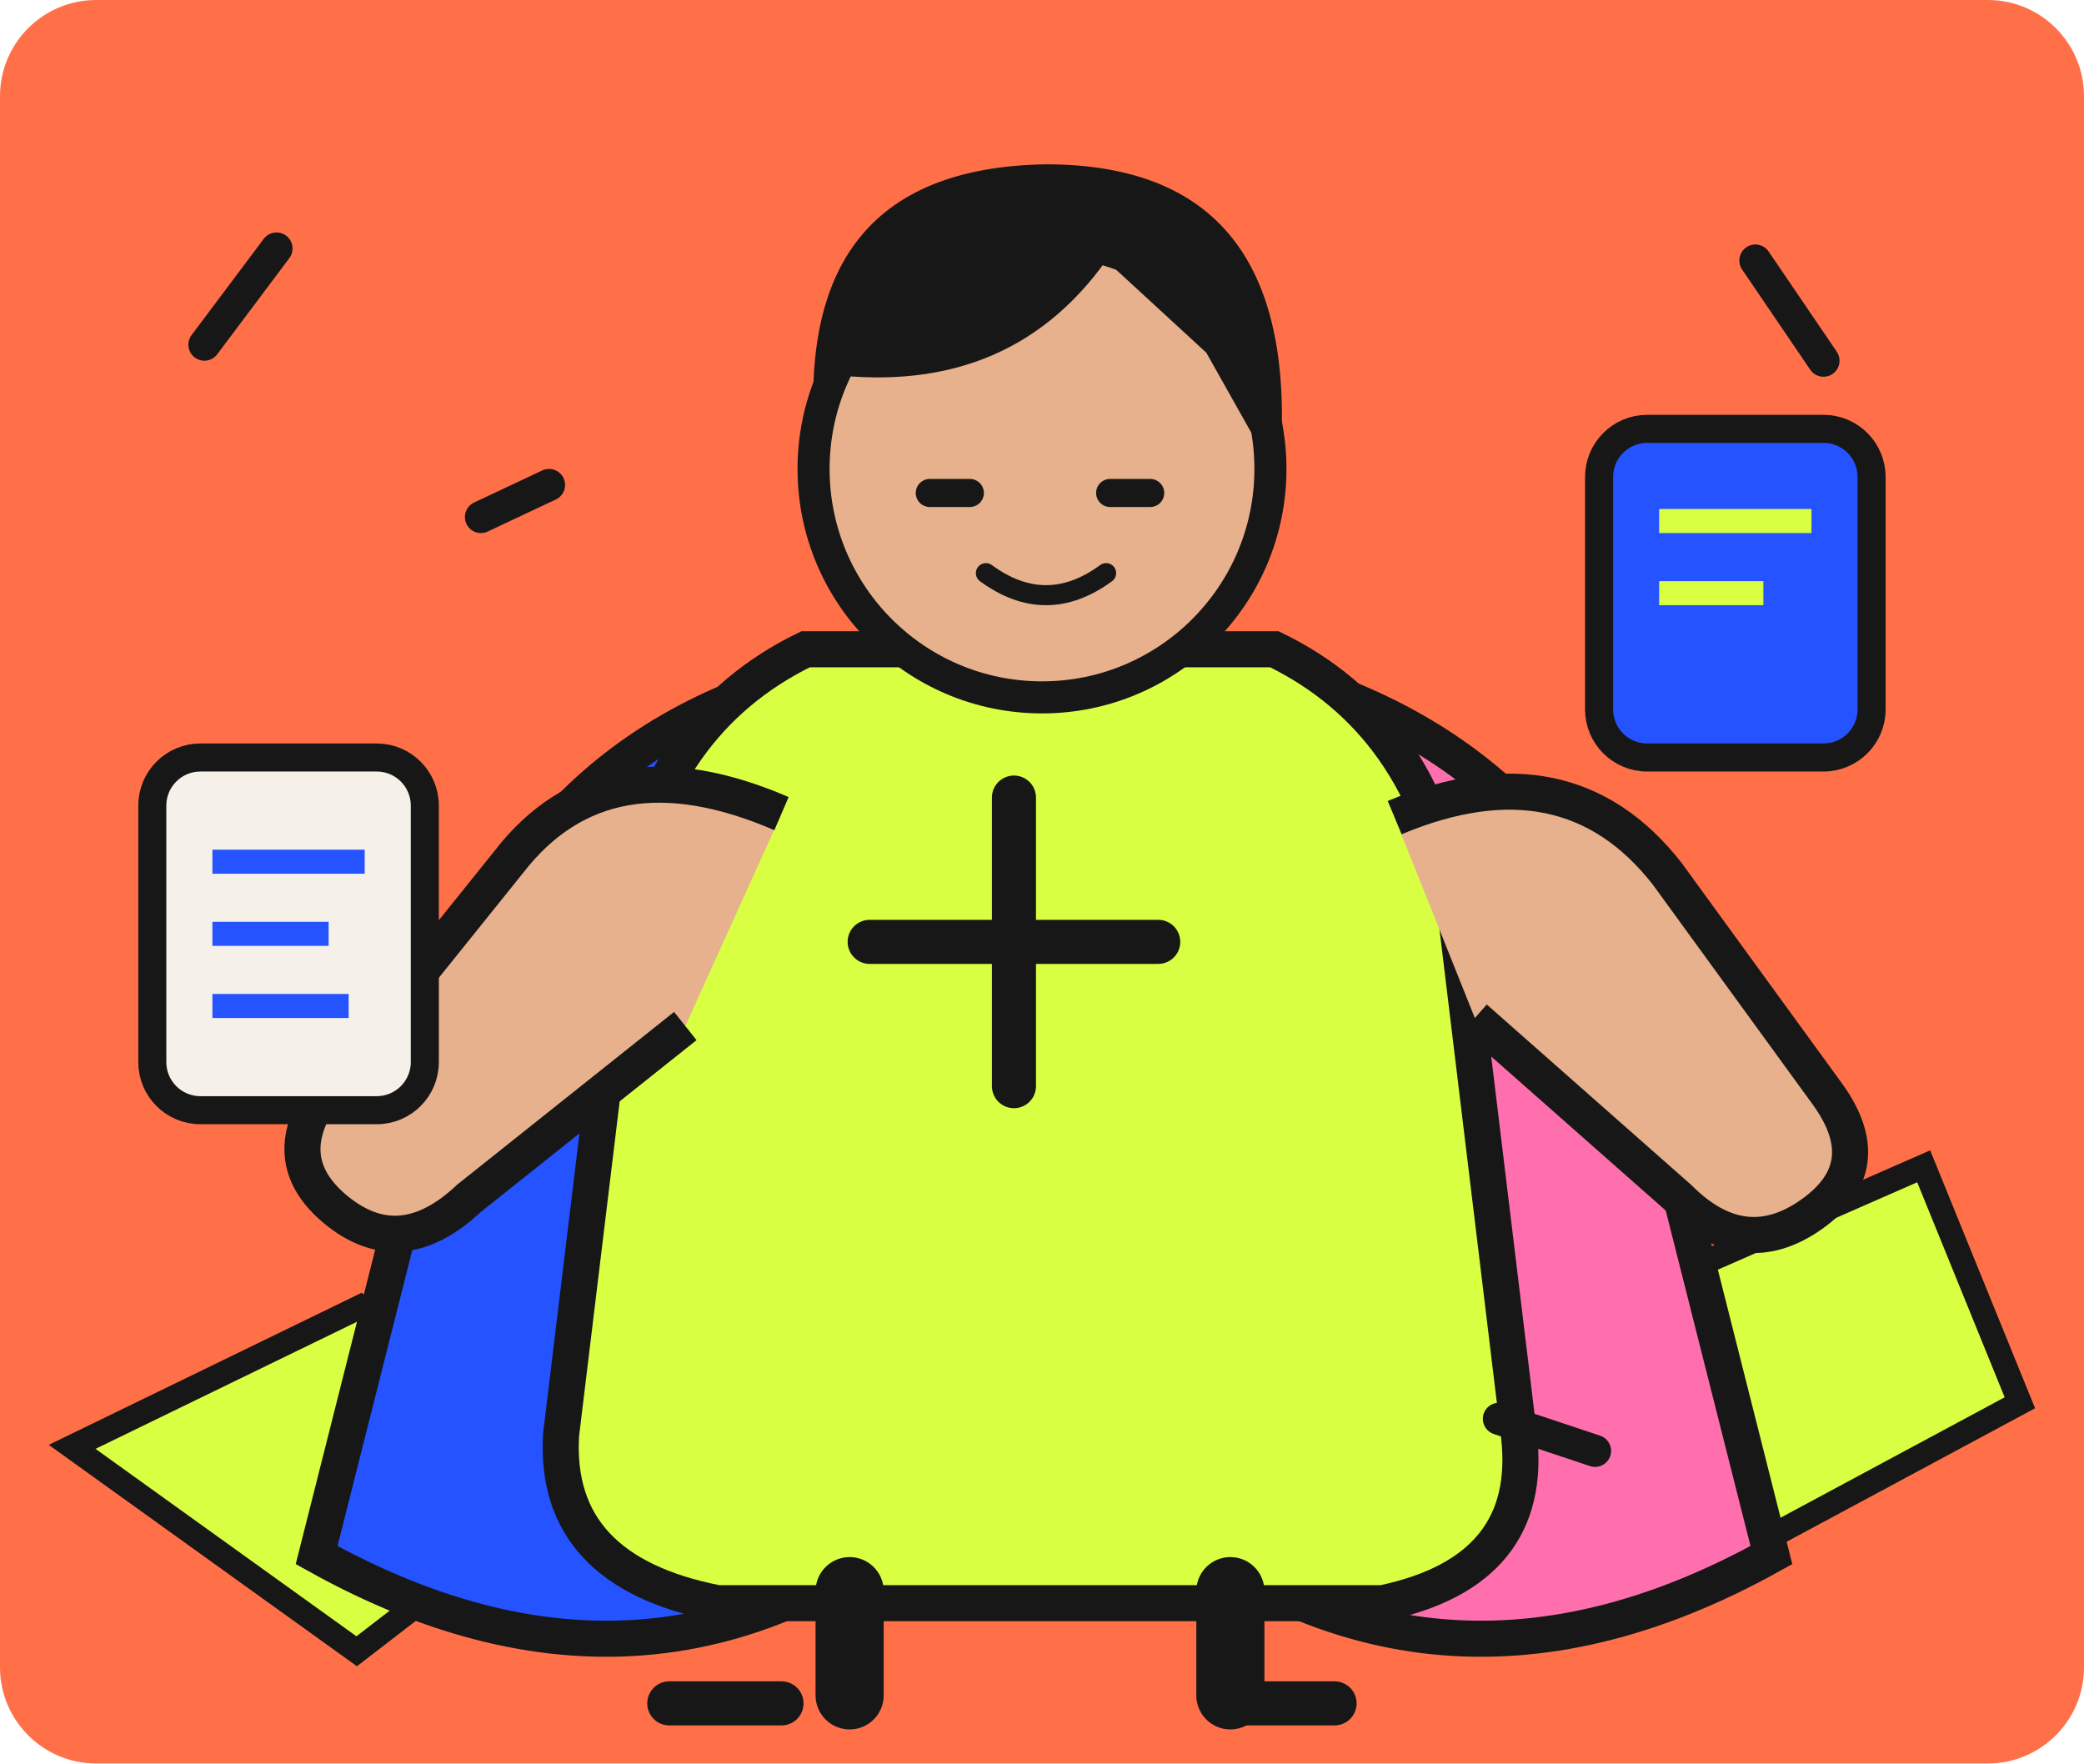
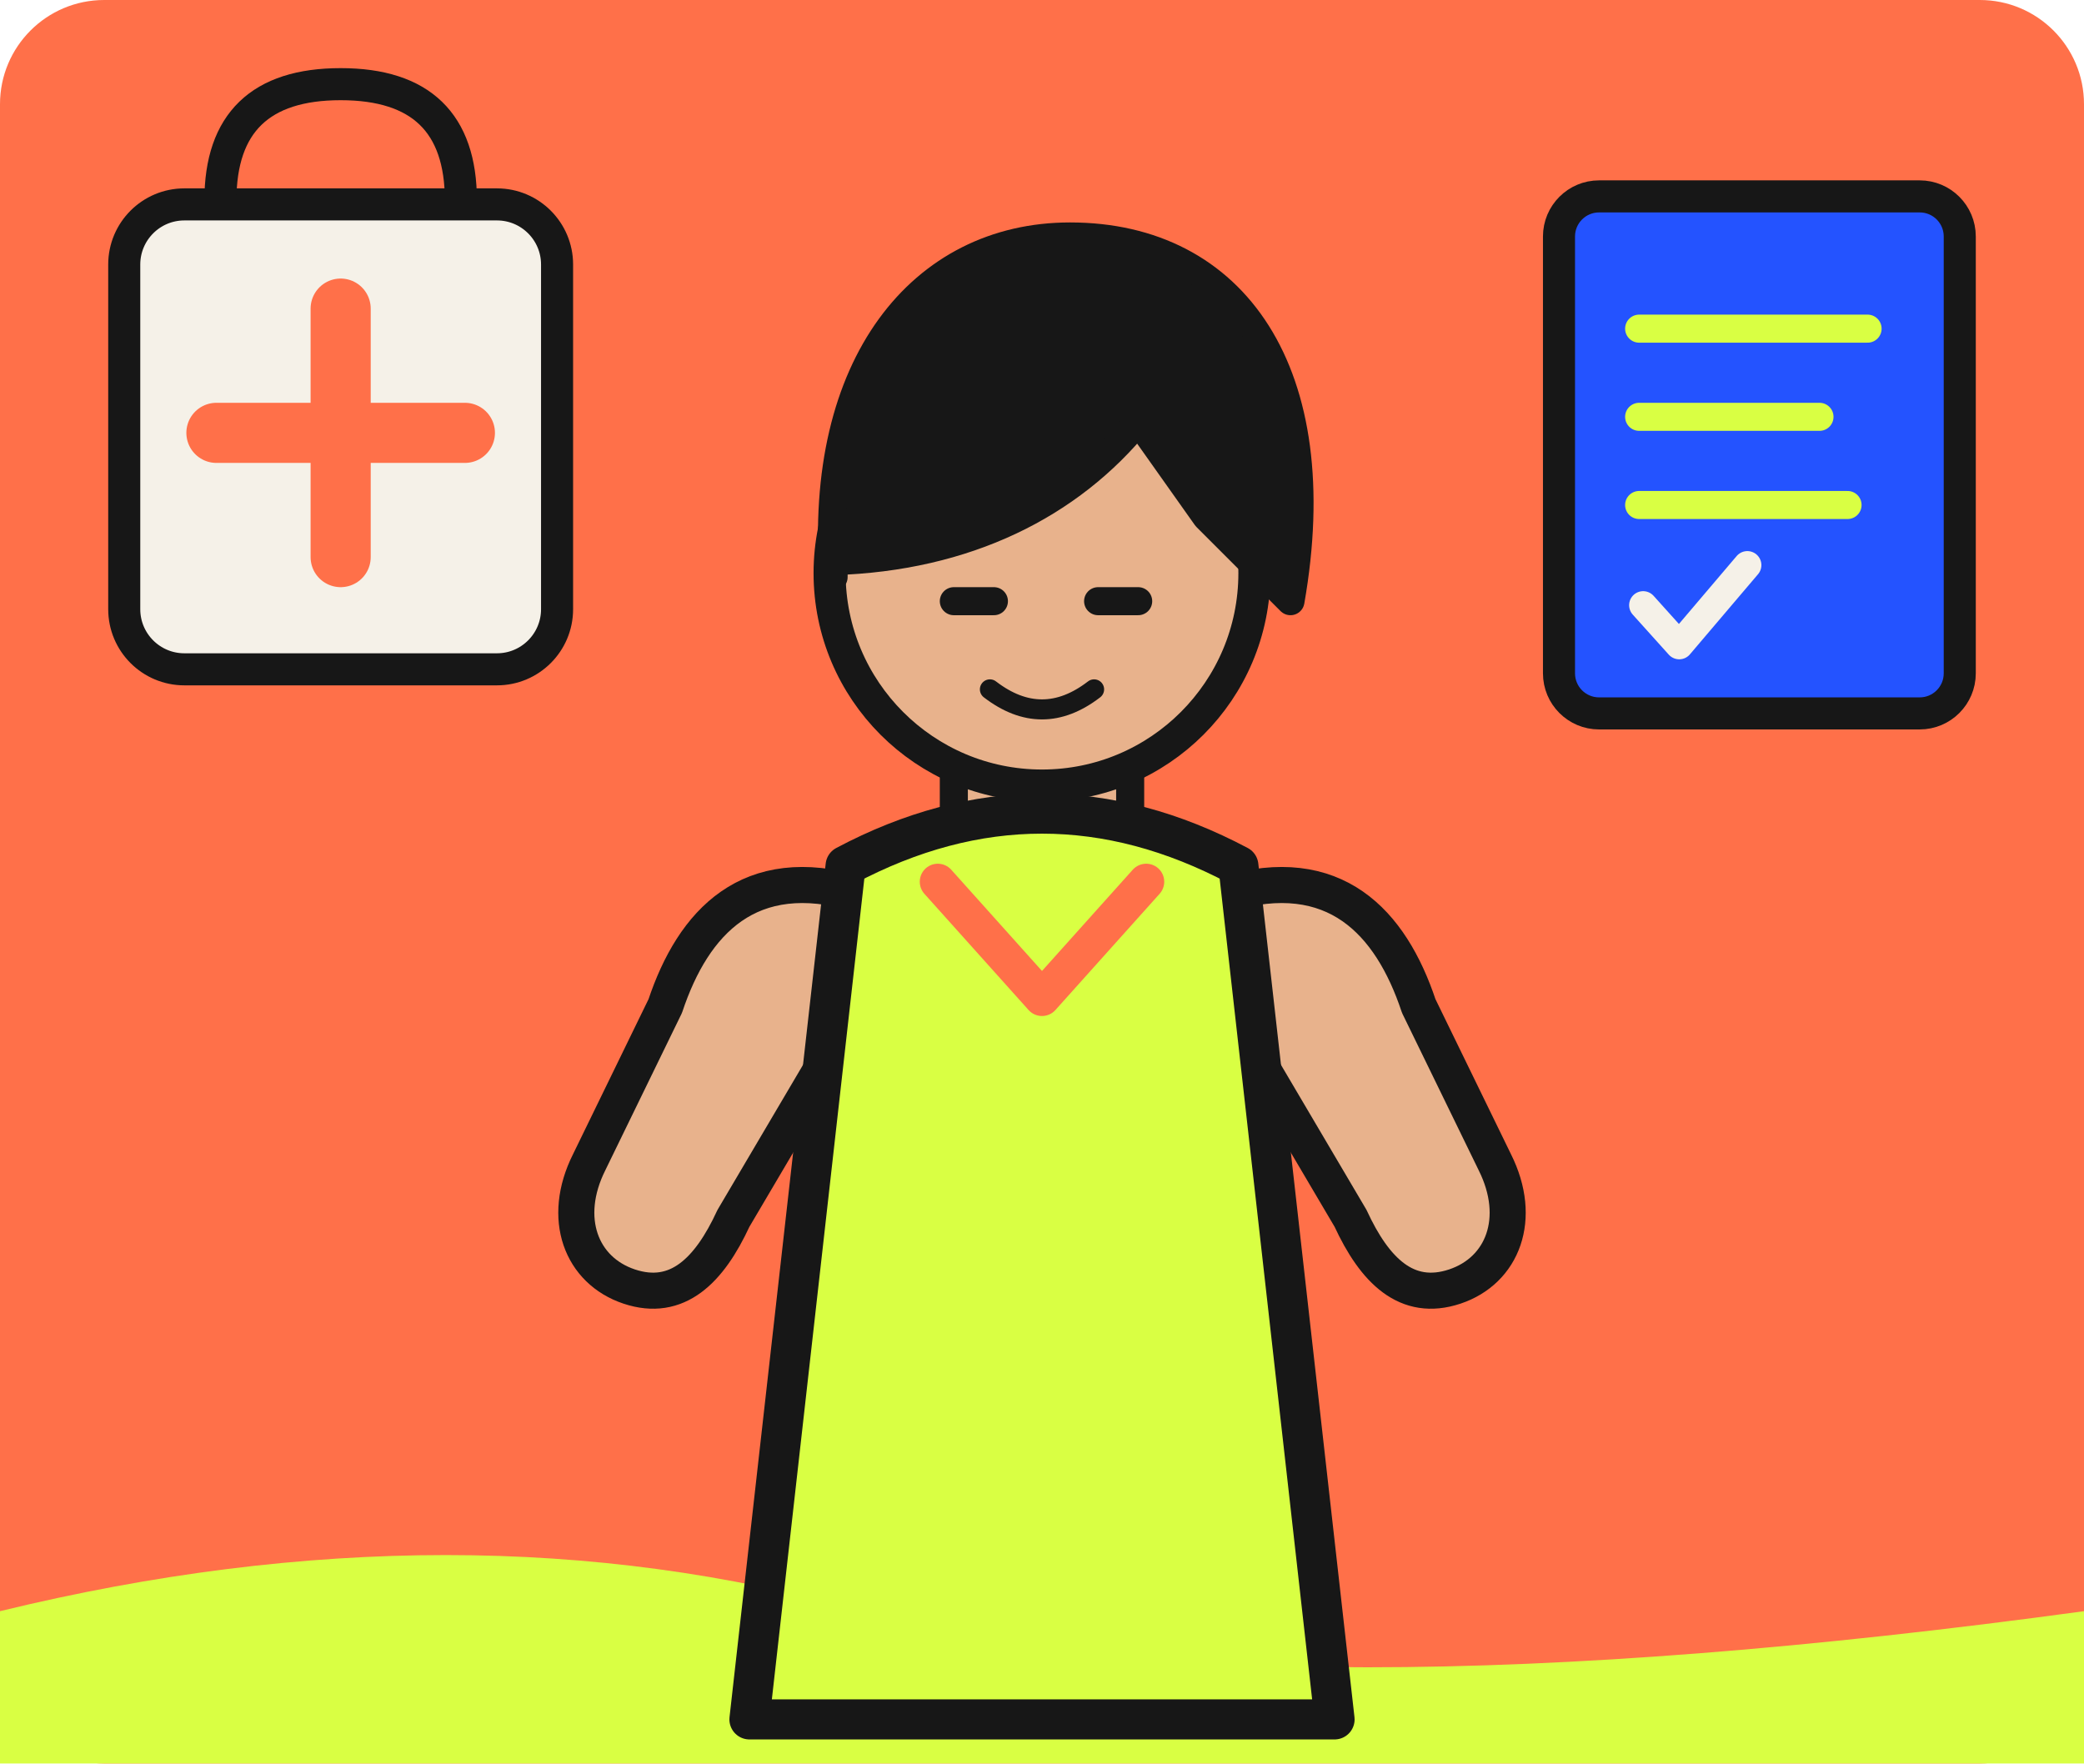
<svg xmlns="http://www.w3.org/2000/svg" viewBox="0 0 520 440" role="img">
-   <rect width="520" height="440" rx="24" fill="#FF7049" />
-   <path d="M18 361 90 326l60 39-61 47zm389-38 73-32 24 59-67 36z" fill="#D9FF43" stroke="#171717" stroke-width="6" />
-   <path d="M187 173q-74 28-85 124l-23 91q88 49 161-17l-9-198Z" fill="#2453FF" stroke="#171717" stroke-width="9" />
-   <path d="M333 173q76 29 86 124l23 91q-88 49-162-17l9-198Z" fill="#FF6FAE" stroke="#171717" stroke-width="9" />
-   <path d="M201 162q-37 18-45 64l-16 132q-2 34 39 42h166q38-8 34-42l-16-132q-8-46-45-64Z" fill="#D9FF43" stroke="#171717" stroke-width="9" />
-   <circle cx="260" cy="117" r="57" fill="#E6B18C" stroke="#171717" stroke-width="8" />
-   <path d="M204 116q-9-74 57-75 66 0 58 79l-18-32-25-23q-25 35-72 28Z" fill="#171717" />
-   <path d="M232 123h10m35 0h10" stroke="#171717" stroke-width="7" stroke-linecap="round" />
-   <path d="M246 143q15 11 30 0" fill="none" stroke="#171717" stroke-width="5" stroke-linecap="round" />
-   <path d="M195 203q-44-19-68 12l-45 56q-14 18 2 31t33-3l54-43m177-52q43-18 68 14l40 55q13 18-4 30t-33-4l-51-45" fill="#E6B18C" stroke="#171717" stroke-width="9" />
-   <path d="M253 199v72m-36-36h72" stroke="#171717" stroke-width="11" stroke-linecap="round" />
-   <path d="M212 397v26m95-26v26" stroke="#171717" stroke-width="17" stroke-linecap="round" />
-   <path d="M195 425h-28m138 0h28" stroke="#171717" stroke-width="11" stroke-linecap="round" />
-   <rect x="38" y="189" width="68" height="88" rx="12" fill="#F5F1E8" stroke="#171717" stroke-width="7" />
-   <path d="M53 215h38m-38 18h29m-29 18h34" stroke="#2453FF" stroke-width="6" />
-   <rect x="399" y="107" width="68" height="82" rx="12" fill="#2453FF" stroke="#171717" stroke-width="7" />
-   <path d="M414 130h38m-38 18h26" stroke="#D9FF43" stroke-width="6" />
-   <path d="M51 86l18-24m369 3 17 25M120 129l17-8m237 233 24 8" stroke="#171717" stroke-width="8" stroke-linecap="round" />
+   <rect width="520" height="440" rx="26" fill="#FF7049" />
+   <rect x="31" y="51" width="108" height="116" rx="15" fill="#F5F1E8" stroke="#171717" stroke-width="8" />
+   <path d="M55 50q0-29 30-29t30 29" fill="none" stroke="#171717" stroke-width="8" />
+   <path d="M85 77v62m-31-31h62" stroke="#FF7049" stroke-width="15" stroke-linecap="round" />
+   <rect x="389" y="49" width="100" height="129" rx="10" fill="#2453FF" stroke="#171717" stroke-width="8" />
+   <path d="M409 82h57m-57 22h45m-45 22h52" stroke="#D9FF43" stroke-width="7" stroke-linecap="round" />
+   <path d="m410 151 9 10 17-20" fill="none" stroke="#F5F1E8" stroke-width="7" stroke-linecap="round" stroke-linejoin="round" />
+   <path d="M0 402q115-28 215 0t305 0v38H0z" fill="#D9FF43" />
+   <g stroke="#171717" stroke-linecap="round" stroke-linejoin="round">
+     <path d="M214 223C187 215 173 230 166 251l-19 39c-7 14-2 27 10 31 12 4 20-4 26-17l23-39 19-8" fill="#E8B28C" stroke-width="9" />
+     <path d="M306 223c27-8 41 7 48 28l19 39c7 14 2 27-10 31-12 4-20-4-26-17l-23-39-19-8" fill="#E8B28C" stroke-width="9" />
+     <path d="M238 181h44v50h-44z" fill="#E8B28C" stroke-width="7" />
+     <path d="M211 216q49-26 98 0l24 213H187z" fill="#D9FF43" stroke-width="10" />
+     <path d="m234 220 26 29 26-29" fill="none" stroke="#FF7049" stroke-width="9" />
+     <circle cx="260" cy="143" r="53" fill="#E8B28C" stroke-width="8" />
+     <path d="M208 144c-4-53 22-85 59-85 41 0 65 34 55 91l-21-21-17-24c-17 21-43 34-76 35z" fill="#171717" stroke="#171717" stroke-width="7" />
+     <path d="M238 150h10m26 0h10" fill="none" stroke-width="7" />
+     <path d="M247 172q13 10 26 0" fill="none" stroke-width="5" />
+   </g>
</svg>
